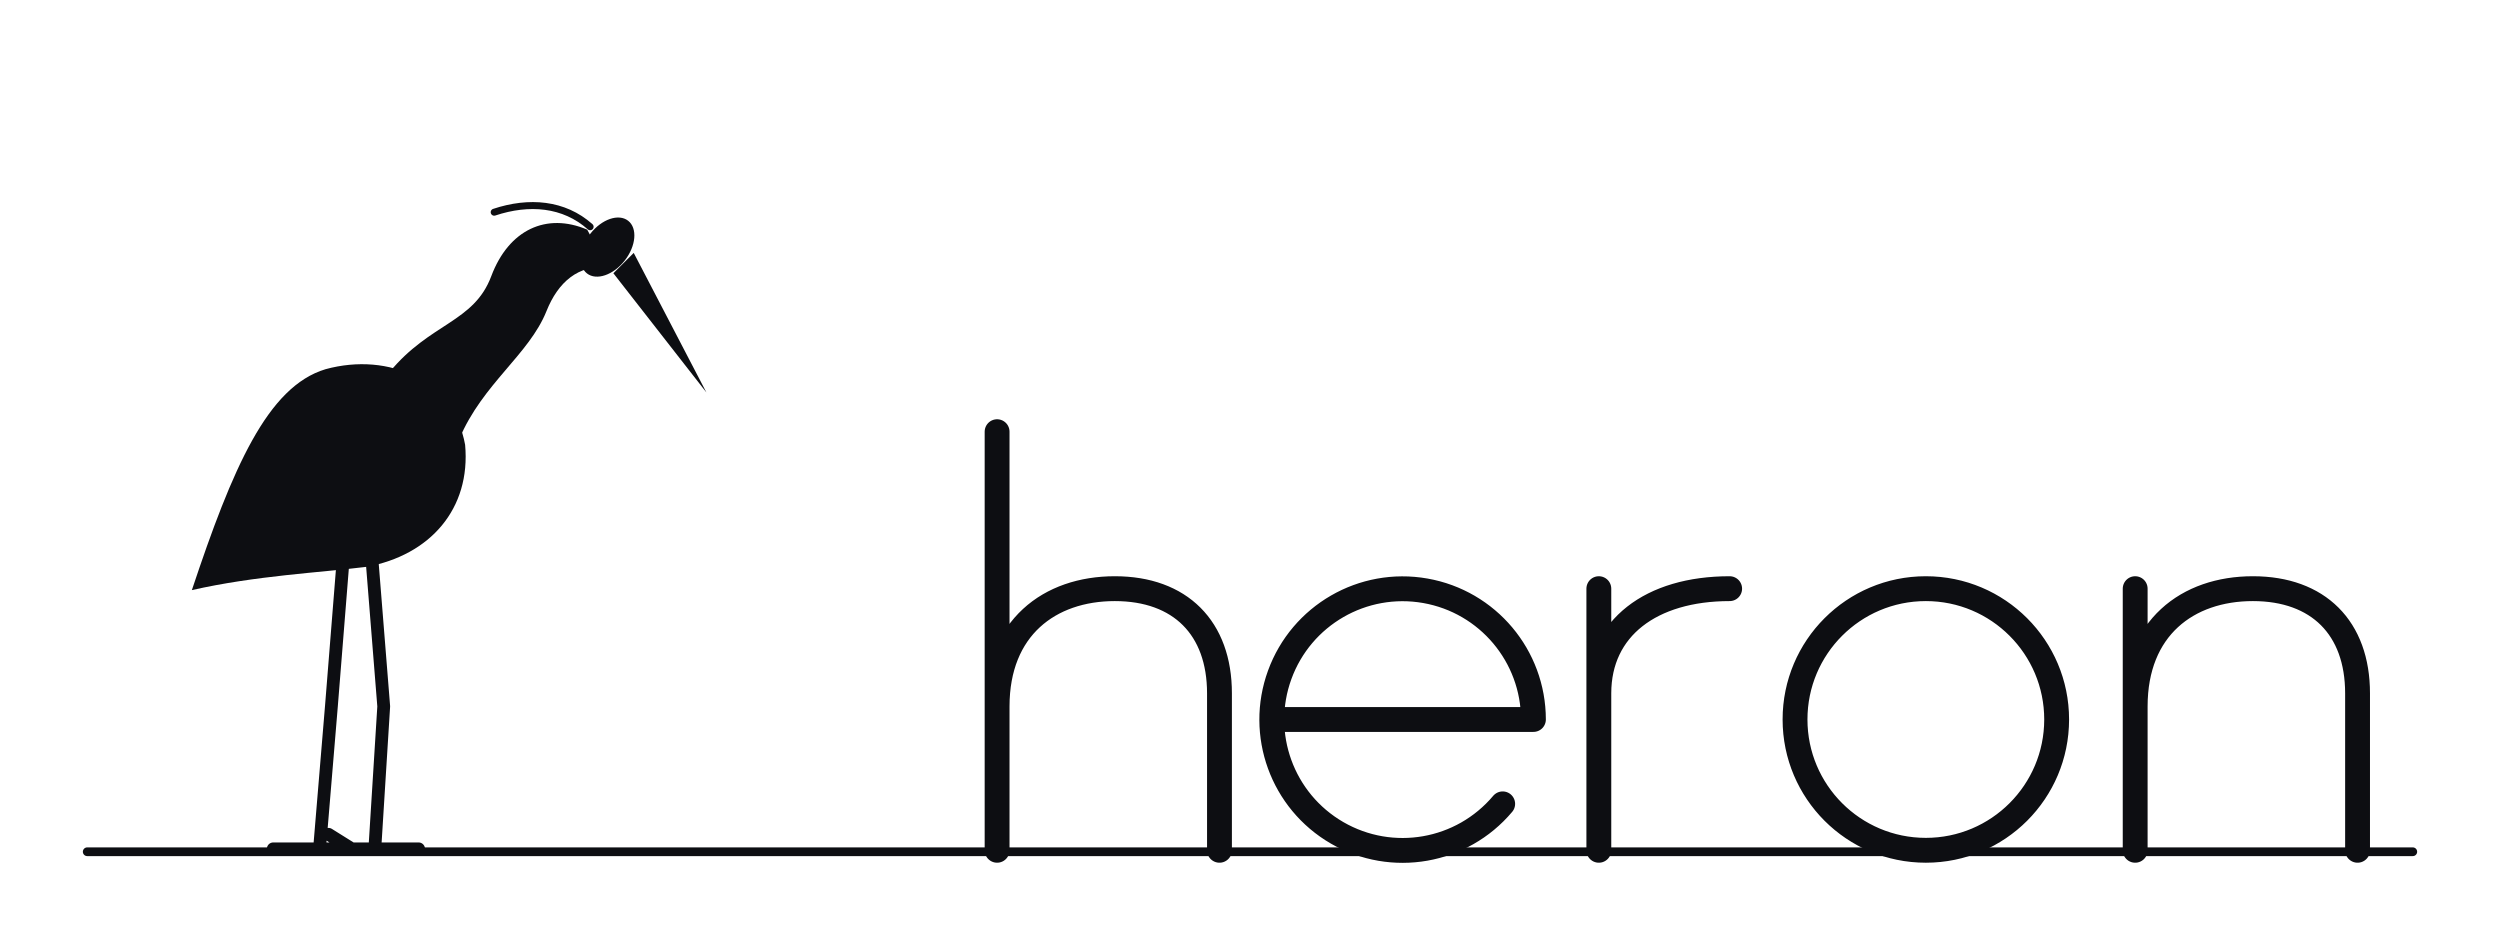
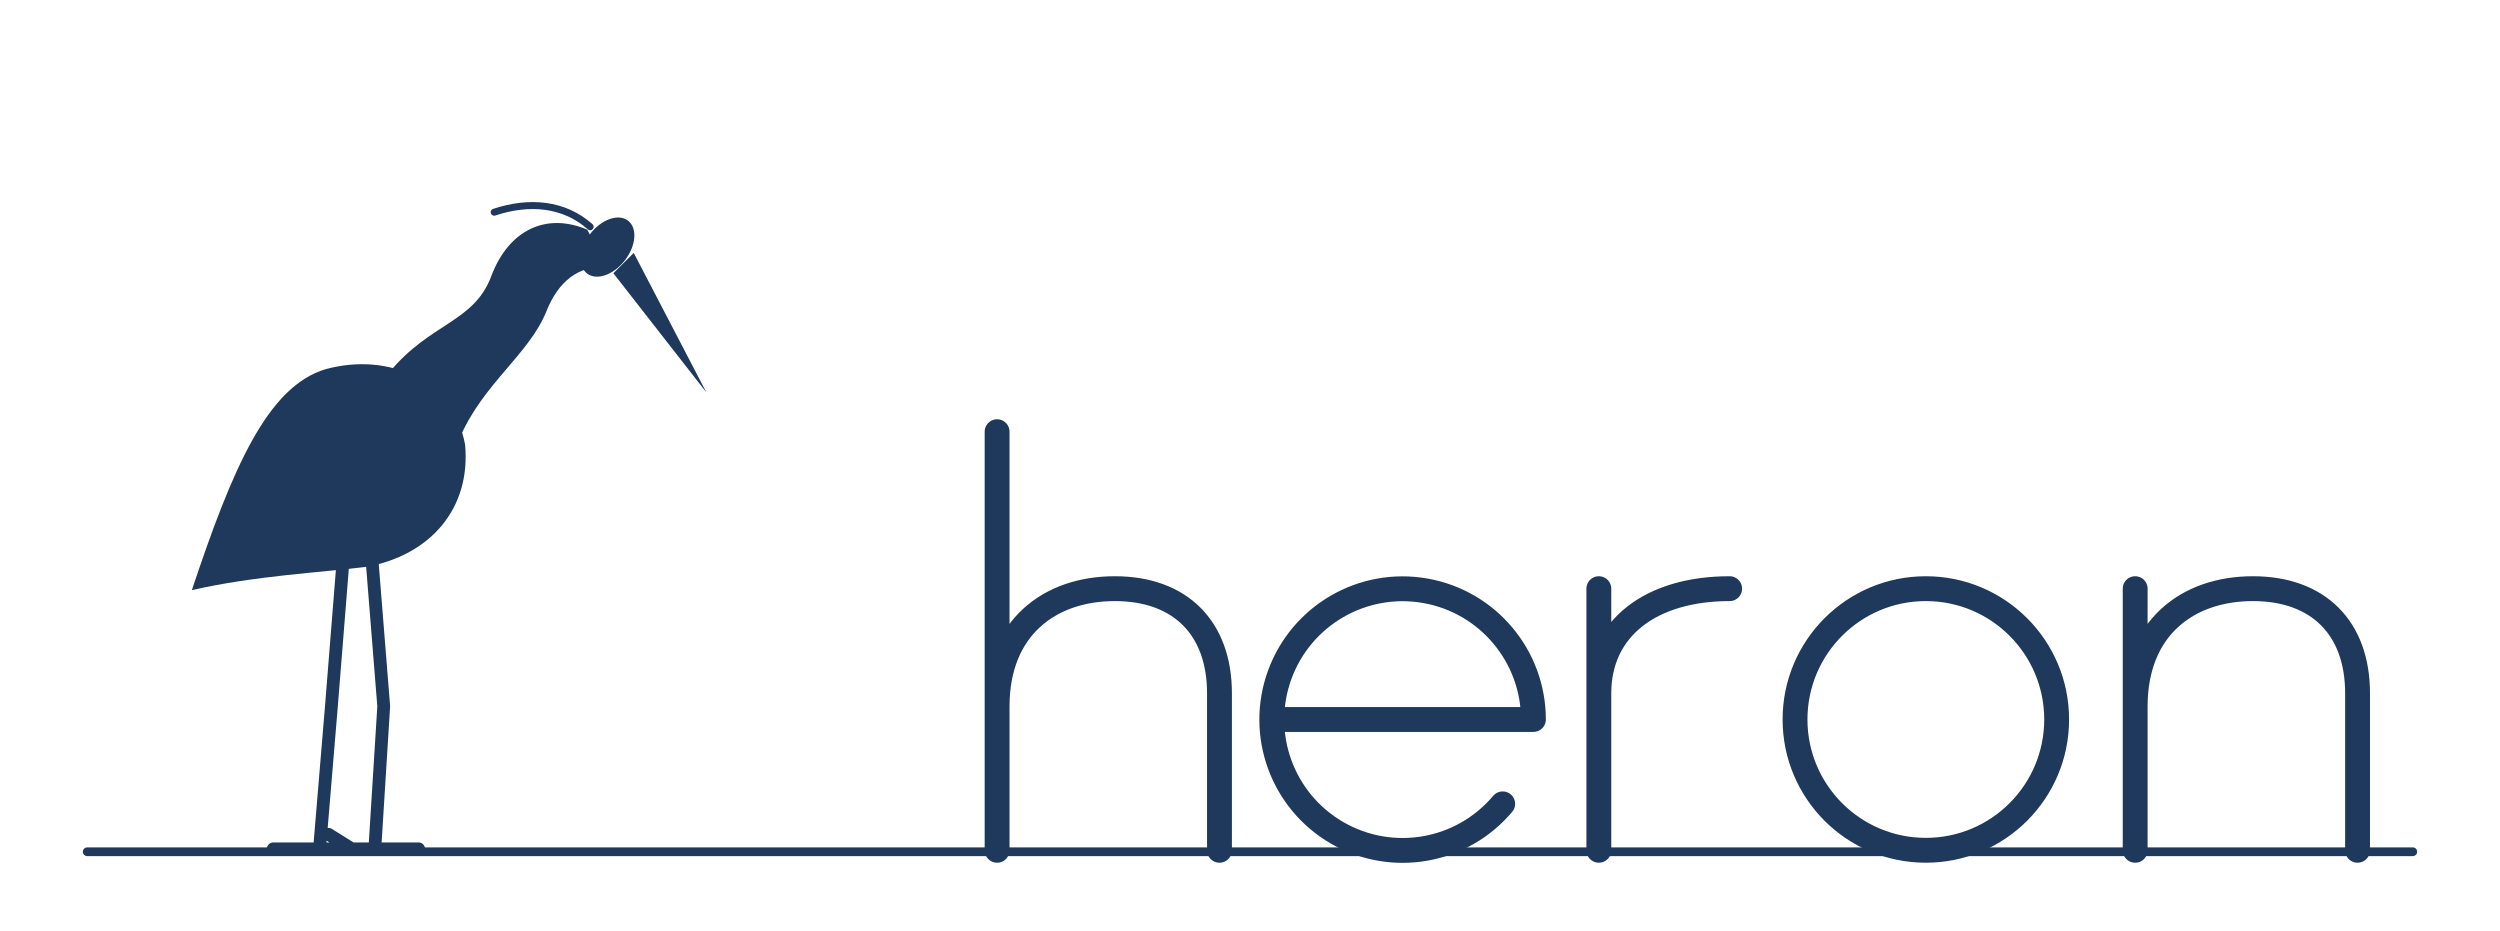
<svg xmlns="http://www.w3.org/2000/svg" width="344" height="128" viewBox="0 0 344 128" role="img" aria-label="Heron">
  <g transform="translate(104 6) scale(-0.4 0.4)">
-     <g fill="#0D0E12">
+     <g fill="#1E395B">
      <path d="M100 138 C104 116 126 106 148 112 C168 118 180 146 194 188 C172 183 150 182 134 180 C112 176 98 160 100 138 Z" />
      <path d="M126 113 C112 96 97 96 91 80 C85 64 72 58 58 64 L51 77 C61 76 68 82 72 92 C78 107 94 117 102 136 Z" />
      <ellipse cx="51" cy="70" rx="11.5" ry="7.5" transform="rotate(52 51 70)" />
      <path d="M42 72 L49 79 L17 120 Z" />
    </g>
-     <g fill="none" stroke="#0D0E12" stroke-linecap="round" stroke-linejoin="round">
+     <g fill="none" stroke="#1E395B" stroke-linecap="round" stroke-linejoin="round">
      <path d="M57 63 C66 55 78 54 90 58" stroke-width="2.4" />
      <path d="M132 178 L128 228 L131 276 M142 178 L146 228 L150 276 M116 277 H139 M139 277 L147 272 M140 277 H166" stroke-width="4.4" />
    </g>
  </g>
  <g transform="translate(130 45) scale(0.9)">
-     <path d="M8 16 V80 M8 58 C8 46 16 40 26 40 C36 40 42 46 42 56 V80 M50 60 H90 A20 20 0 1 0 85.3 72.9 M100 40 V80 M100 56 C100 46 108 40 120 40 M150 40 A20 20 0 1 1 149.99 40 Z M182 40 V80 M182 58 C182 46 190 40 200 40 C210 40 216 46 216 56 V80" fill="none" stroke="#0D0E12" stroke-width="3.8" stroke-linecap="round" stroke-linejoin="round" />
+     <path d="M8 16 V80 M8 58 C8 46 16 40 26 40 C36 40 42 46 42 56 V80 M50 60 H90 A20 20 0 1 0 85.3 72.9 M100 40 V80 M100 56 C100 46 108 40 120 40 M150 40 A20 20 0 1 1 149.99 40 Z M182 40 V80 M182 58 C182 46 190 40 200 40 C210 40 216 46 216 56 V80" fill="none" stroke="#1E395B" stroke-width="3.8" stroke-linecap="round" stroke-linejoin="round" />
  </g>
-   <path d="M12 117.2 H332" stroke="#0D0E12" stroke-width="1.2" stroke-linecap="round" />
+   <path d="M12 117.2 H332" stroke="#1E395B" stroke-width="1.2" stroke-linecap="round" />
</svg>
